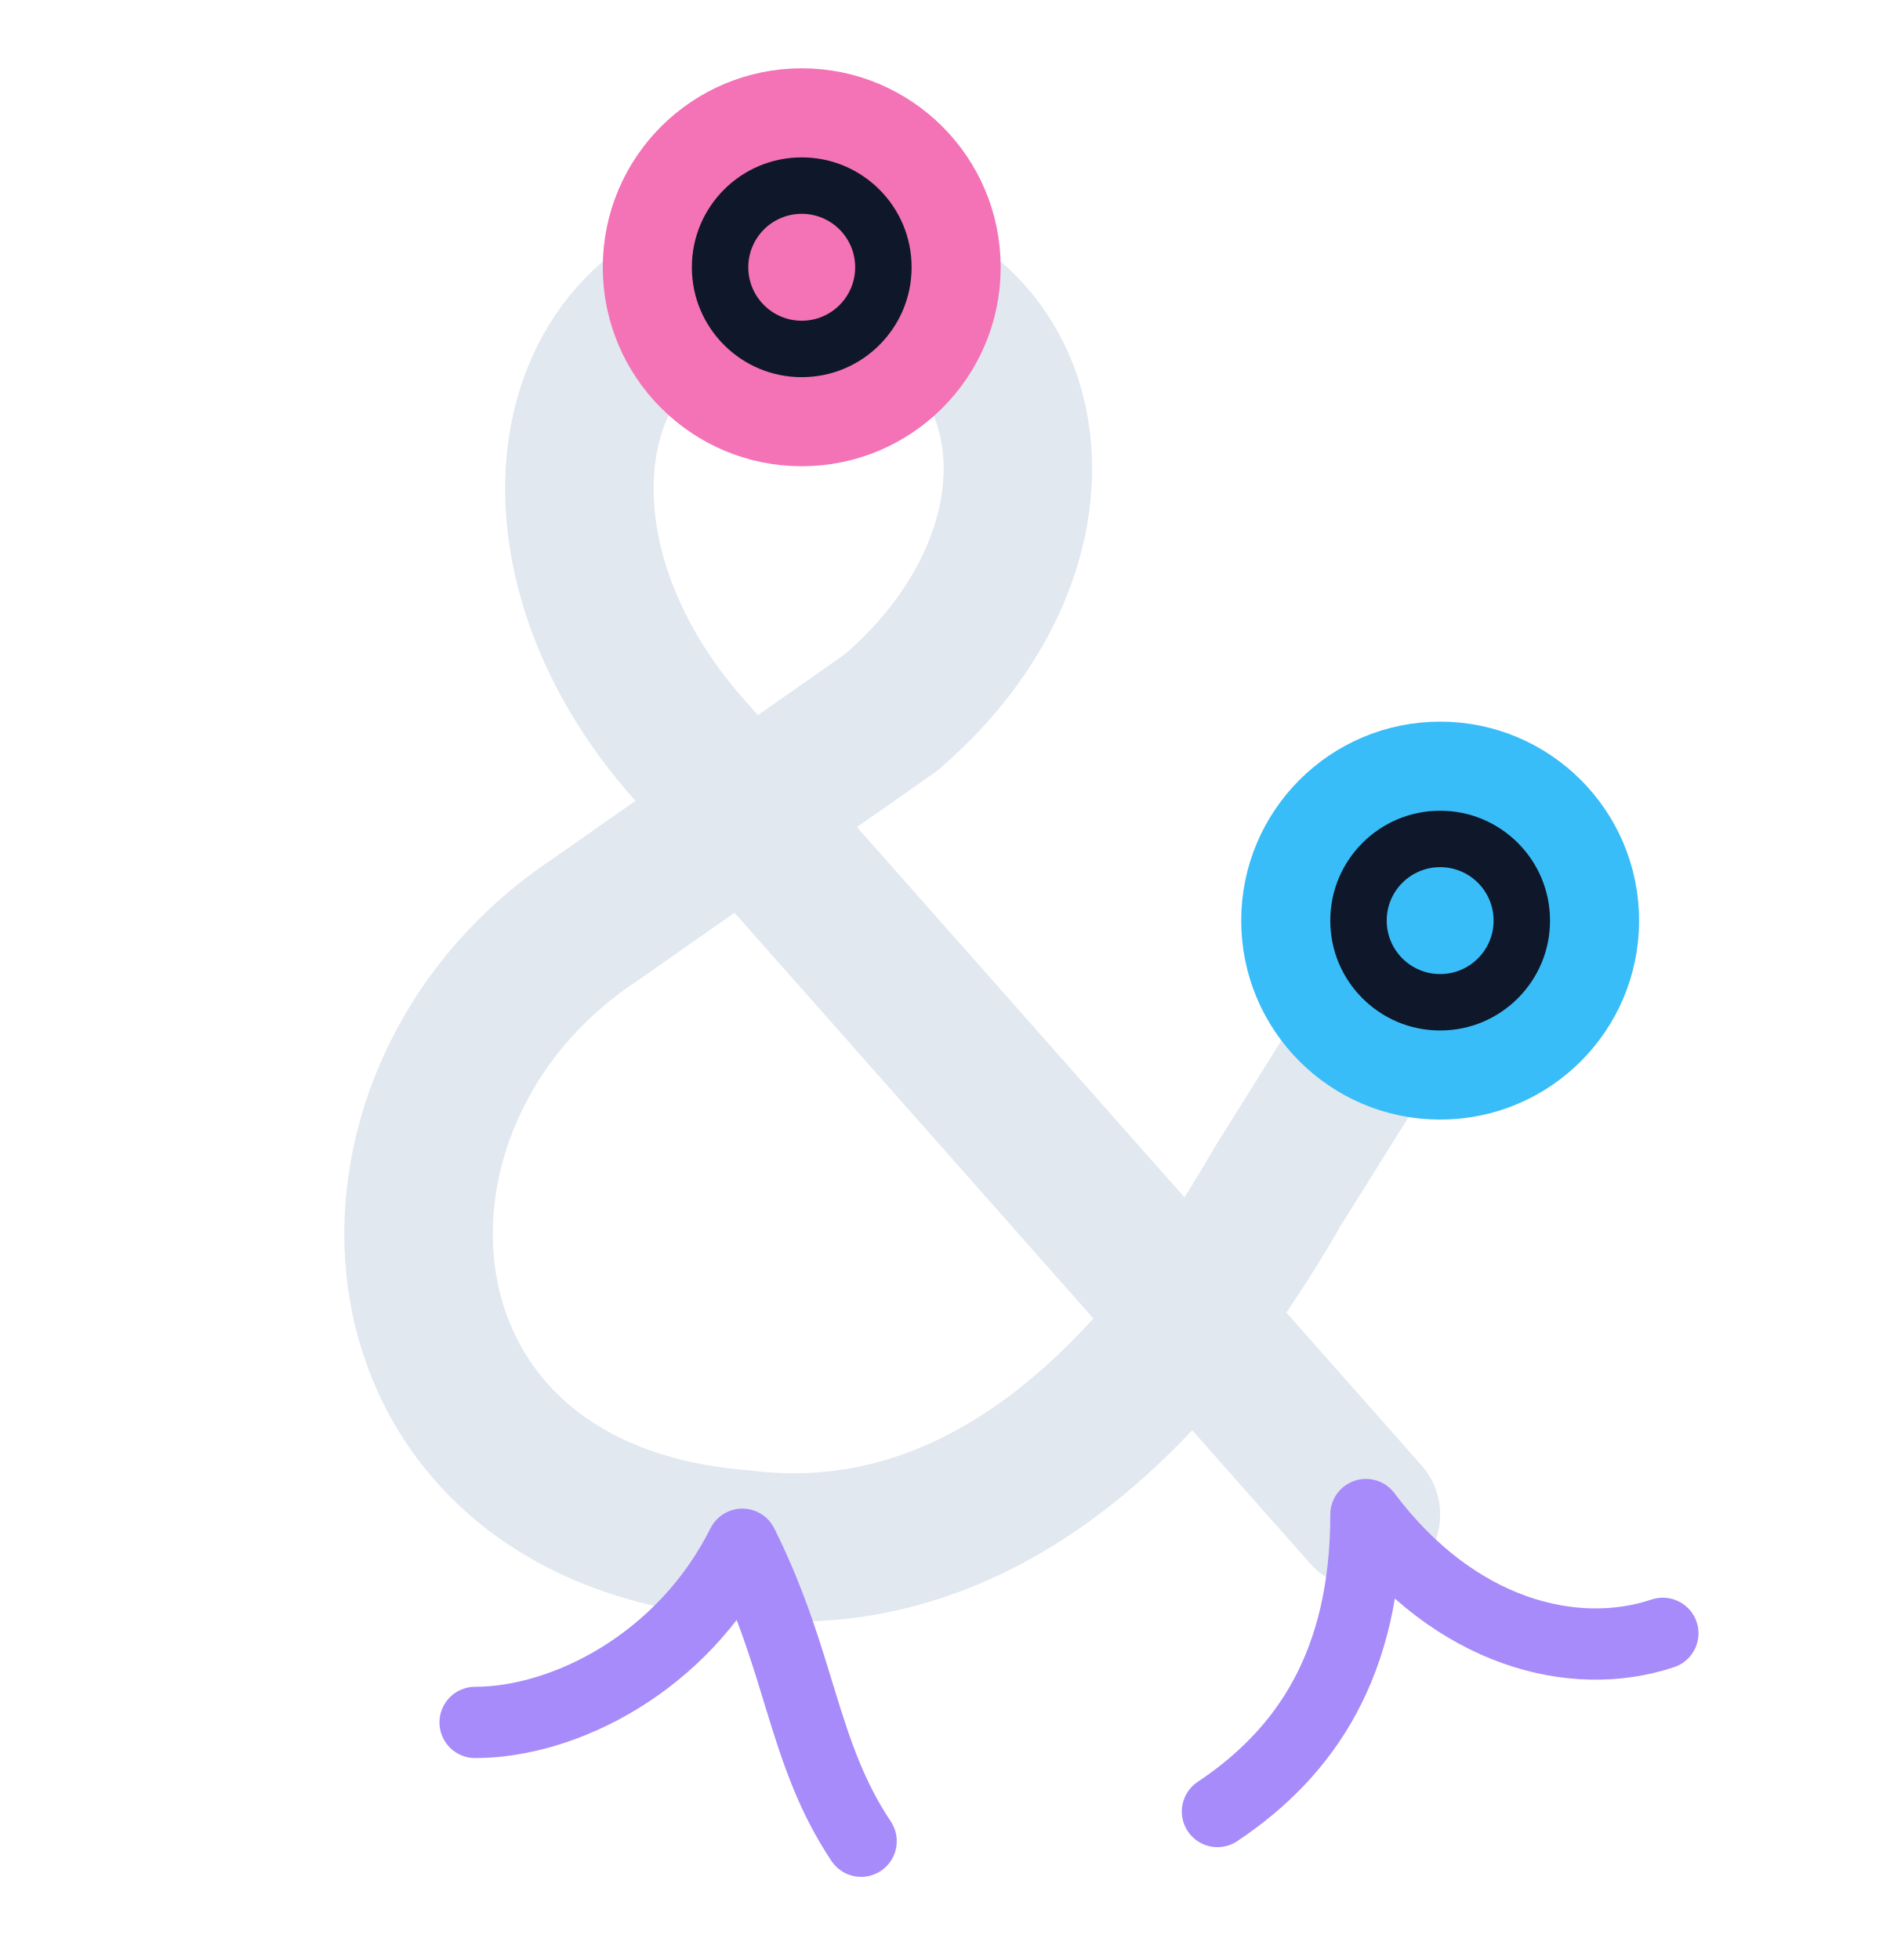
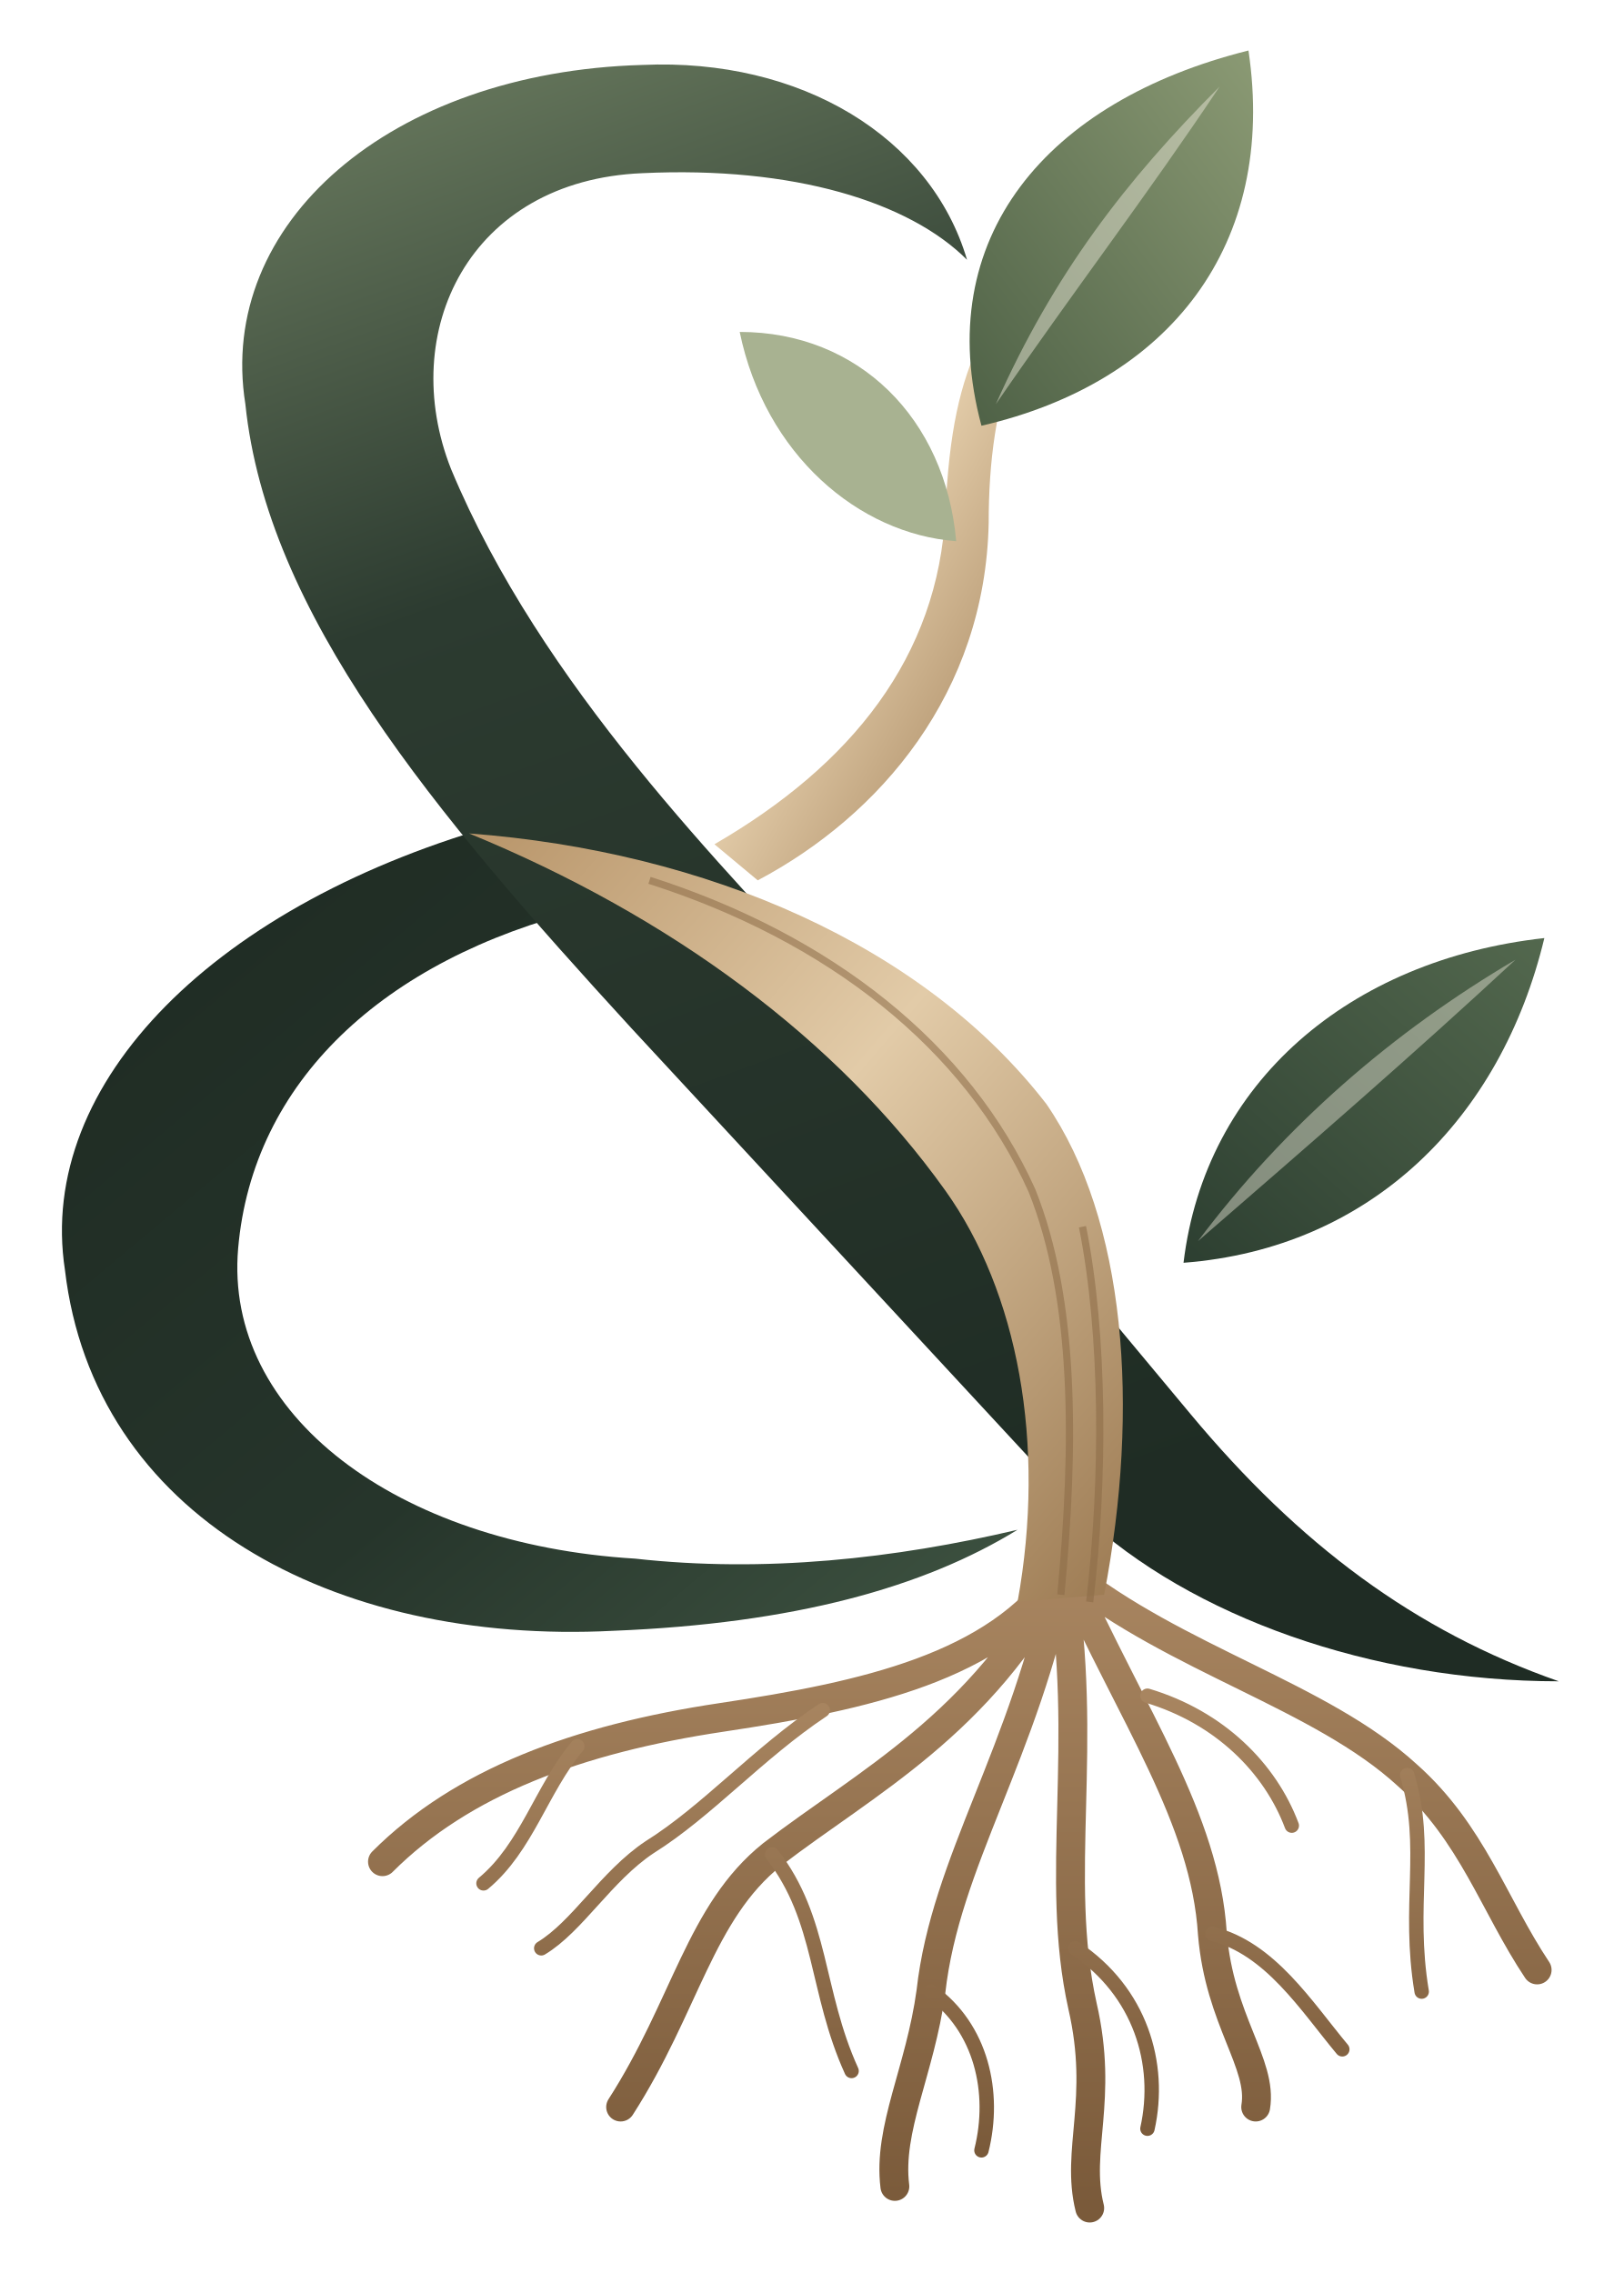
- <svg xmlns="http://www.w3.org/2000/svg" viewBox="0 -1 64 66" fill="none" stroke-linecap="round" stroke-linejoin="round">
-   <path d="M46 50 L23 24 C17 17 19 8 27 8 C35 8 37 17 30 23 L20 30 C11 36 12 50 25 51 C33 52 39 46 43 39 L48 31" stroke="#e2e8f0" stroke-width="5" />
-   <path d="M46 50 C49 54 53 55 56 54 M46 50 C46 55 44 58 41 60 M25 51 C23 55 19 57 16 57 M25 51 C27 55 27 58 29 61" stroke="#a78bfa" stroke-width="2.4" />
-   <circle cx="48.5" cy="30" r="5.2" fill="#0f172a" stroke="#38bdf8" stroke-width="3" />
-   <circle cx="27" cy="8" r="5.2" fill="#0f172a" stroke="#f472b6" stroke-width="3" />
-   <circle cx="48.5" cy="30" r="1.8" fill="#38bdf8" />
-   <circle cx="27" cy="8" r="1.8" fill="#f472b6" />
+ <svg xmlns="http://www.w3.org/2000/svg" viewBox="0 0 450 630">
+   <defs>
+     <linearGradient id="g1" x1="0" y1="0" x2="0.3" y2="1">
+       <stop offset="0" stop-color="#6e7f62" />
+       <stop offset=".35" stop-color="#2c3b30" />
+       <stop offset="1" stop-color="#1f2c24" />
+     </linearGradient>
+     <linearGradient id="g2" x1="0" y1="0" x2="1" y2="1">
+       <stop offset="0" stop-color="#1e2a22" />
+       <stop offset=".6" stop-color="#26352b" />
+       <stop offset="1" stop-color="#3f5442" />
+     </linearGradient>
+     <linearGradient id="s1" x1="0" y1="0" x2="1" y2="1">
+       <stop offset="0" stop-color="#b8956a" />
+       <stop offset=".45" stop-color="#e2cba8" />
+       <stop offset="1" stop-color="#9c7a52" />
+     </linearGradient>
+     <linearGradient id="s2" x1="0" y1="0" x2="0" y2="1">
+       <stop offset="0" stop-color="#a88560" />
+       <stop offset="1" stop-color="#7a5a3a" />
+     </linearGradient>
+     <linearGradient id="l1" x1="0" y1="1" x2="1" y2="0">
+       <stop offset="0" stop-color="#4e6146" />
+       <stop offset="1" stop-color="#8b9a74" />
+     </linearGradient>
+     <linearGradient id="l3" x1="0" y1="1" x2="1" y2="0">
+       <stop offset="0" stop-color="#2d3f31" />
+       <stop offset="1" stop-color="#53684e" />
+     </linearGradient>
+   </defs>
+   <g fill="none" stroke="url(#s2)" stroke-linecap="round">
+     <path stroke-width="8" d="M294 436C276 462 240 470 200 476C160 482 128 494 106 516M294 436C272 478 240 494 214 514C194 530 190 556 172 584M294 436C284 486 262 516 258 552C255 574 246 590 248 606M294 436C302 484 292 520 300 556C306 582 298 596 302 612M296 436C314 476 334 504 336 536C338 560 350 572 348 584M296 436C326 460 366 470 390 492C408 508 414 528 426 546" />
+     <path stroke-width="4" d="M228 474C210 486 196 502 180 512C168 520 160 534 150 540M214 514C228 532 226 552 236 574M258 552C272 562 276 580 272 596M298 540C316 552 322 572 318 590M336 536C352 540 362 556 372 568M390 492C396 512 390 528 394 552M160 484C150 496 146 512 134 522M318 470C338 476 352 490 358 506" />
+   </g>
+   <path fill="url(#g2)" d="M140 228C60 250 10 300 18 352C26 420 92 456 170 452C220 450 256 440 282 424C248 432 212 436 176 432C110 428 62 392 66 346C70 300 106 266 162 252Z" />
+   <path fill="url(#g1)" d="M268 72C258 38 222 16 178 18C108 20 60 62 68 112C74 170 120 225 175 285L300 420C330 448 380 466 432 466C392 452 360 428 330 392L235 278C200 240 150 190 125 130C110 92 130 50 178 48C220 46 252 56 268 72Z" />
+   <path fill="url(#s1)" d="M130 231C196 236 256 262 290 306C312 338 316 390 306 442L282 444C290 400 282 358 262 330C232 288 186 254 130 231Z" />
+   <path fill="none" stroke="#8a6a46" stroke-width="2" opacity=".55" d="M180 244C230 260 268 290 286 330C298 360 298 400 294 442M300 340C306 370 306 410 302 444" />
+   <path fill="url(#s1)" d="M198 234C236 212 260 182 262 142C263 120 266 106 272 94L282 97C276 112 274 128 274 145C273 192 244 226 210 244Z" />
+   <path fill="url(#l1)" d="M272 118C258 66 290 28 346 14C354 68 324 106 272 118Z" />
+   <path fill="#e8e6d6" opacity=".5" d="M276 112C292 76 312 50 338 24C318 54 298 80 276 112Z" />
+   <path fill="#a8b291" d="M265 150C238 148 212 126 205 92C238 92 262 116 265 150Z" />
+   <path fill="url(#l3)" d="M328 350C334 300 374 266 428 260C416 310 380 346 328 350Z" />
+   <path fill="#e8e6d6" opacity=".45" d="M332 344C356 312 386 286 420 266C392 292 362 318 332 344Z" />
</svg>
